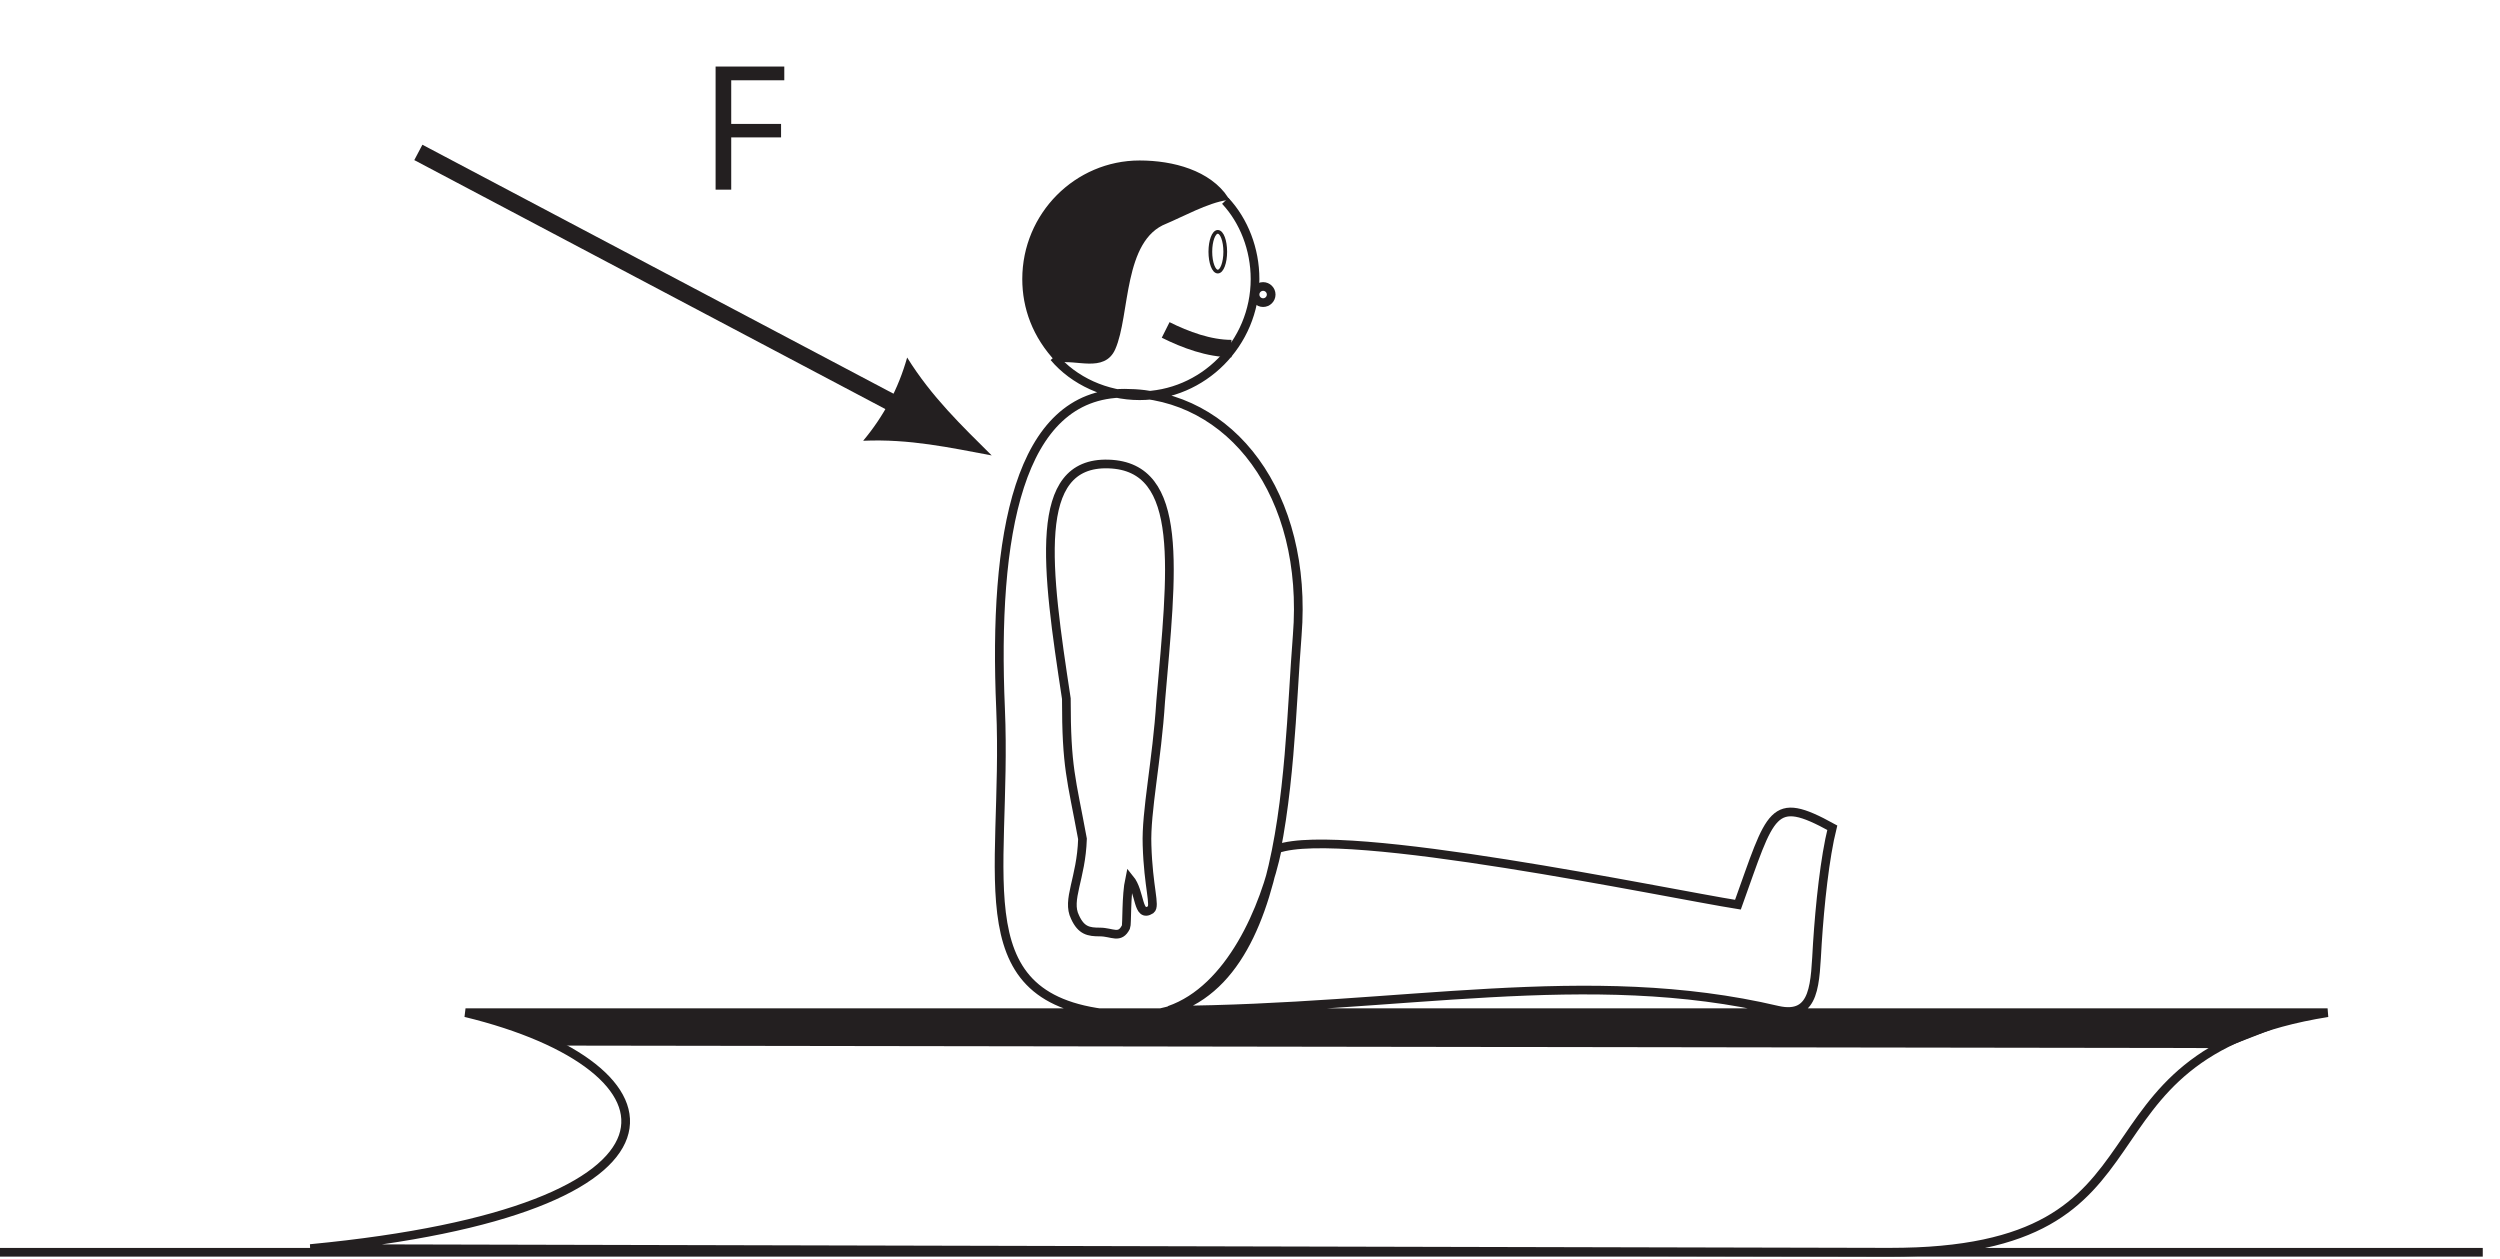
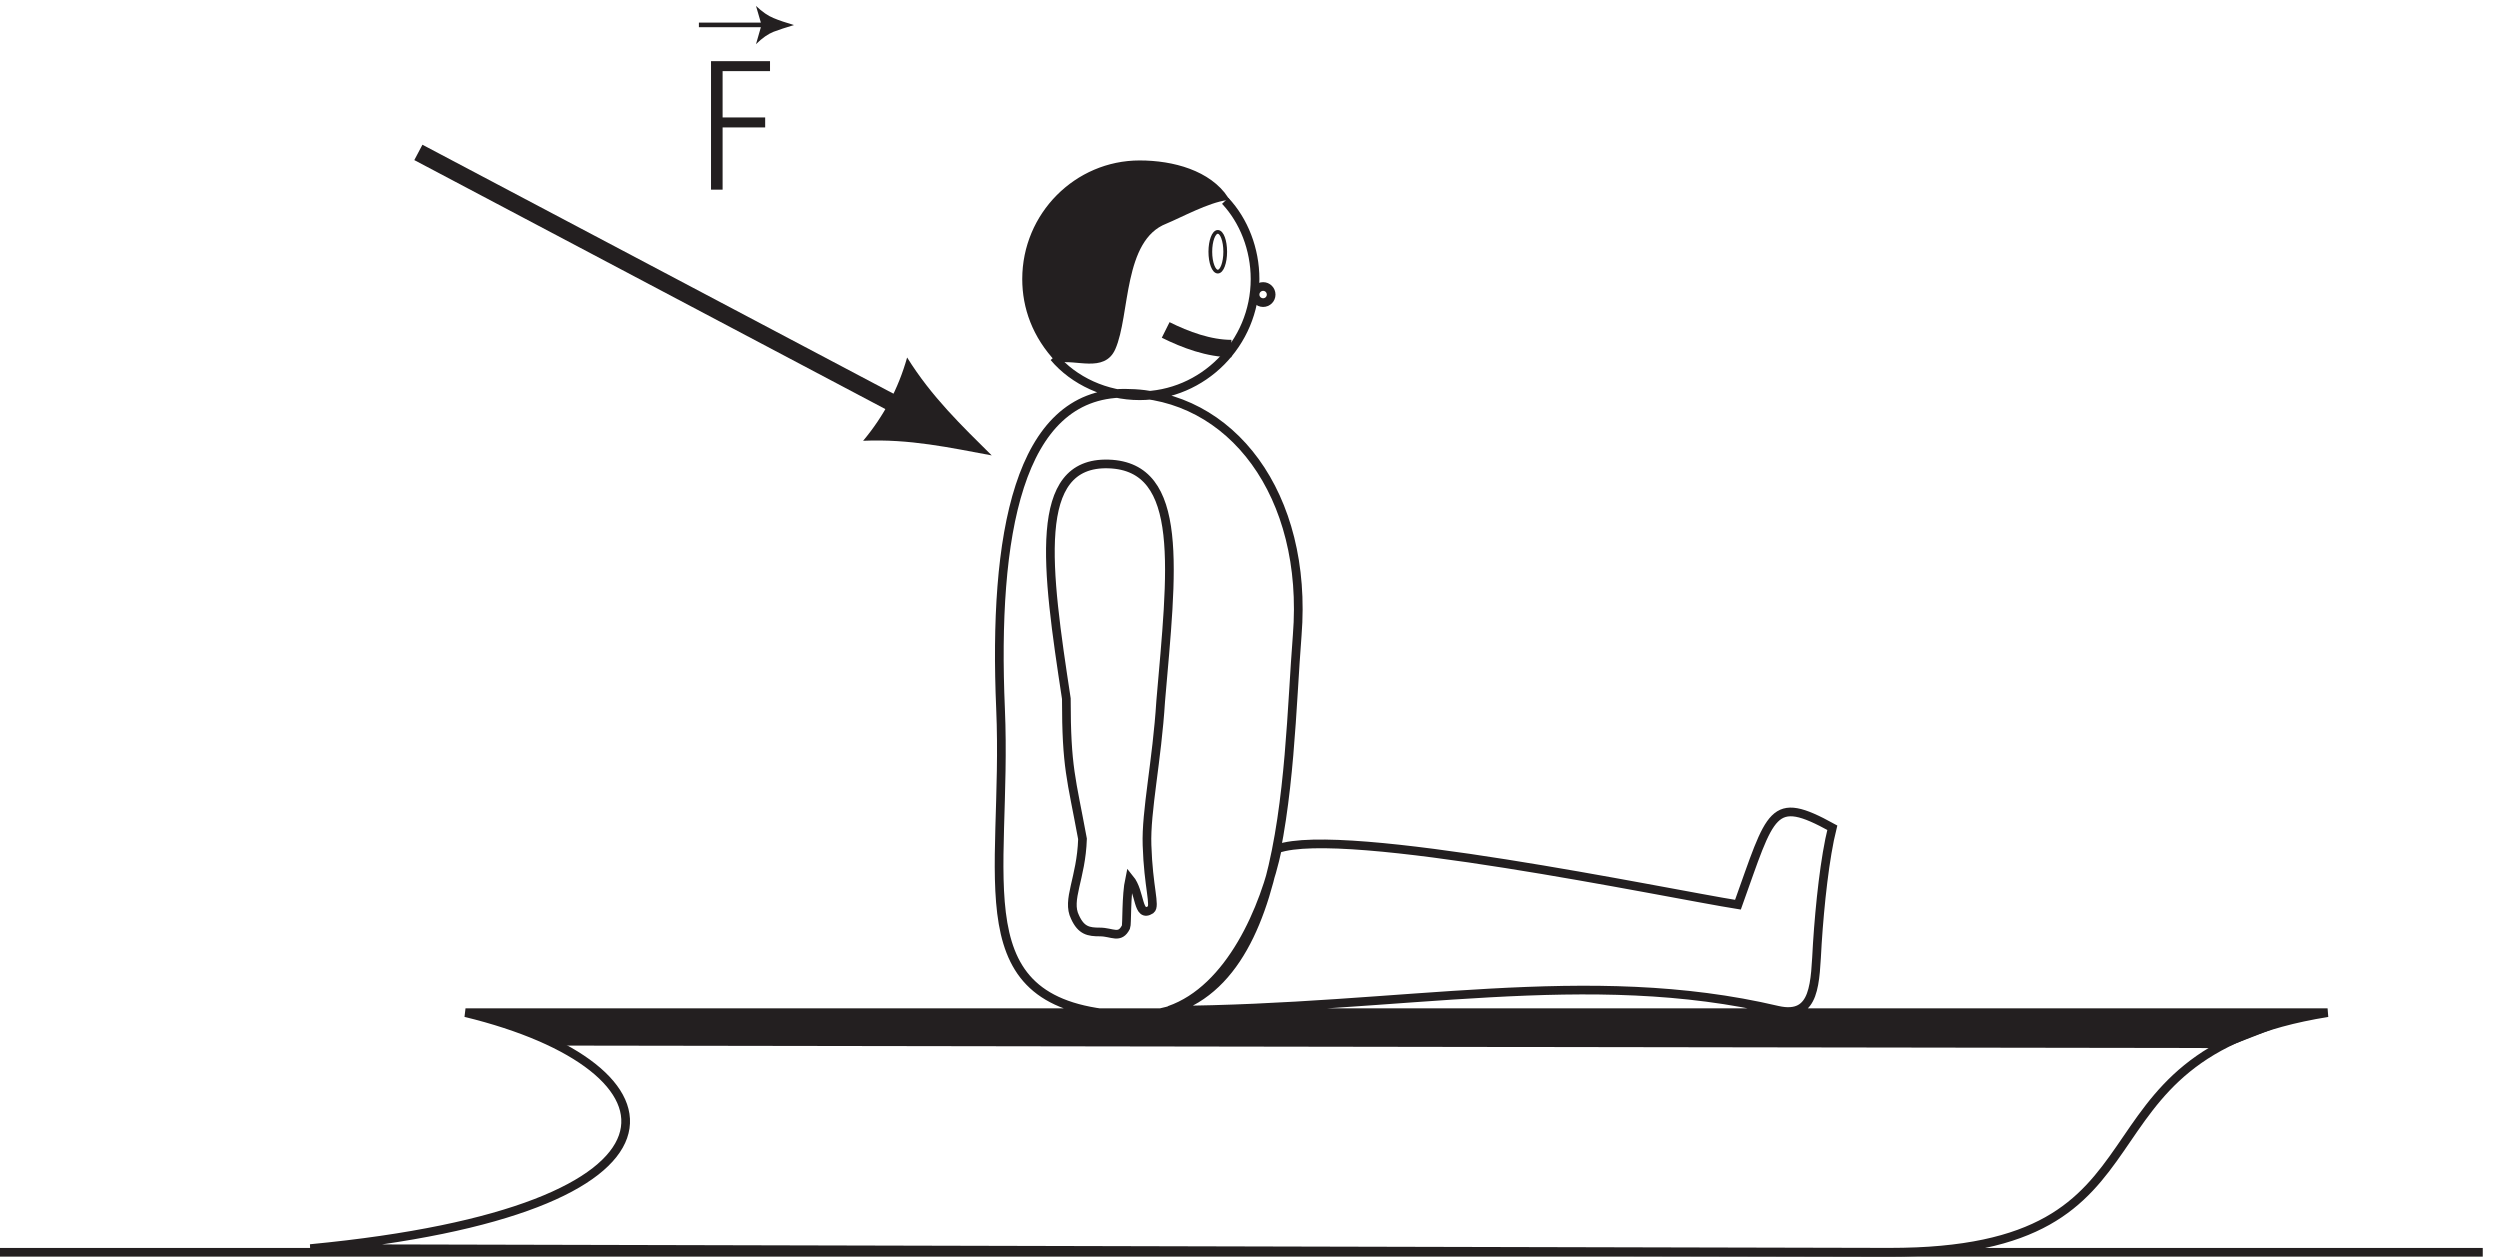
- <svg xmlns="http://www.w3.org/2000/svg" version="1.1" id="svg2" xml:space="preserve" width="193.333" height="97.333" viewBox="0 0 193.333 97.333">
-   <defs id="defs6" />
-   <g id="g8" transform="matrix(1.333333,0,0,-1.333333,0,97.33333)">
-     <g id="g10" transform="scale(0.1)">
-       <path d="m 714.238,527.84 c -12.957,0 -26.636,5.039 -38.156,10.801" style="fill:none;stroke:#231f20;stroke-width:10.08;stroke-linecap:butt;stroke-linejoin:miter;stroke-miterlimit:2.613;stroke-dasharray:none;stroke-opacity:1" id="path12" />
-       <path d="m 706.32,595.52 c 2.379,0 4.321,-5.176 4.321,-11.52 0,-6.344 -1.942,-11.52 -4.321,-11.52 -2.379,0 -4.32,5.176 -4.32,11.52 0,6.344 1.941,11.52 4.32,11.52 z" style="fill:none;stroke:#231f20;stroke-width:2.16;stroke-linecap:butt;stroke-linejoin:miter;stroke-miterlimit:2.613;stroke-dasharray:none;stroke-opacity:1" id="path14" />
-       <path d="m 732.602,554.48 c 2.574,0 4.679,2.102 4.679,4.68 0,2.578 -2.105,4.68 -4.679,4.68 -2.579,0 -4.68,-2.102 -4.68,-4.68 0,-2.578 2.101,-4.68 4.68,-4.68 z" style="fill:none;stroke:#231f20;stroke-width:5.04;stroke-linecap:butt;stroke-linejoin:miter;stroke-miterlimit:2.613;stroke-dasharray:none;stroke-opacity:1" id="path16" />
-       <path d="m 710.641,613.52 c 10.8,-11.52 17.281,-28.079 17.281,-45.36 0,-37.441 -30.242,-67.68 -66.961,-67.68 -19.441,0 -38.16,8.641 -49.68,22.321 M 180,5.84 1095.84,3.68 c 175.68,0 96.48,113.761 254.16,138.961 H 270 C 400.32,110.961 413.281,28.16 180,5.84 Z M 740.879,237.68 c 38.16,13.679 226.082,-25.918 267.121,-32.399 19.44,54 19.44,64.078 54.72,44.641 -4.32,-17.281 -7.2,-44.641 -8.64,-66.961 -1.44,-23.039 -0.72,-43.922 -23.04,-38.883 -110.161,25.922 -217.438,0.723 -352.802,0 35.282,12.242 55.442,59.043 62.641,93.602 z m -97.918,223.199 c 44.641,-1.438 36.719,-61.918 30.238,-137.52 -2.16,-34.558 -8.64,-64.078 -7.918,-83.519 0.719,-24.481 5.039,-35.281 2.16,-37.442 -7.921,-5.039 -5.761,10.082 -12.242,18 -2.16,-10.078 -1.437,-26.636 -2.16,-28.078 -3.598,-7.199 -7.918,-2.879 -15.117,-2.879 -6.481,0 -10.801,0.719 -14.402,8.641 -5.04,10.078 3.601,22.316 4.32,45.359 -6.481,35.278 -9.36,41.039 -9.36,81.36 -11.519,75.597 -20.16,137.519 24.481,136.078 z m 9.359,41.043 c 61.918,0 106.559,-59.043 100.078,-140.402 -6.476,-81.36 -3.597,-225.36 -100.078,-220.321 -96.48,5.039 -67.679,77.762 -72,177.84 -4.32,100.082 10.078,182.883 72,182.883 z" style="fill:none;stroke:#231f20;stroke-width:5.04;stroke-linecap:butt;stroke-linejoin:miter;stroke-miterlimit:2.613;stroke-dasharray:none;stroke-opacity:1" id="path18" />
-       <path d="M 613.441,520.641 C 599.762,535.039 594,551.602 594,568.16 c 0,37.442 30.238,67.68 66.961,67.68 19.437,0 40.32,-5.758 50.398,-20.879 -10.8,-1.441 -26.64,-10.082 -35.277,-13.68 -25.922,-10.082 -21.602,-54 -30.242,-73.441 -5.762,-12.961 -21.602,-5.039 -32.399,-7.199" style="fill:#231f20;fill-opacity:1;fill-rule:evenodd;stroke:none" id="path20" />
-       <path d="M 613.441,520.641 C 599.762,535.039 594,551.602 594,568.16 c 0,37.442 30.238,67.68 66.961,67.68 19.437,0 40.32,-5.758 50.398,-20.879 -10.8,-1.441 -26.64,-10.082 -35.277,-13.68 -25.922,-10.082 -21.602,-54 -30.242,-73.441 -5.762,-12.961 -21.602,-5.039 -32.399,-7.199 z" style="fill:none;stroke:#231f20;stroke-width:2.16;stroke-linecap:butt;stroke-linejoin:miter;stroke-miterlimit:2.613;stroke-dasharray:none;stroke-opacity:1" id="path22" />
-       <path d="m 276.48,143.359 h 1064.88 l -51.84,-20.16 -967.68,1.442 -45.36,18.718" style="fill:#231f20;fill-opacity:1;fill-rule:evenodd;stroke:none" id="path24" />
-       <path d="m 276.48,143.359 h 1064.88 l -51.84,-20.16 -967.68,1.442 z" style="fill:none;stroke:#231f20;stroke-width:2.16;stroke-linecap:butt;stroke-linejoin:miter;stroke-miterlimit:2.613;stroke-dasharray:none;stroke-opacity:1" id="path26" />
-       <path d="M 557.949,474.953 242.641,641.602" style="fill:none;stroke:#231f20;stroke-width:10.08;stroke-linecap:butt;stroke-linejoin:miter;stroke-miterlimit:2.613;stroke-dasharray:none;stroke-opacity:1" id="path28" />
-       <path d="m 526.145,522.641 c 14.242,-22.922 31.734,-39.575 49.039,-56.793 -24.039,4.476 -47.567,9.703 -74.559,8.507 11.965,14.266 20.473,30.364 25.52,48.286" style="fill:#231f20;fill-opacity:1;fill-rule:evenodd;stroke:none" id="path30" />
-       <g id="g32" transform="scale(10)">
-         <text transform="matrix(1,0,0,-1,40.5359,62)" style="font-variant:normal;font-weight:normal;font-size:10px;font-family:Swis721LtCnBT;-inkscape-font-specification:Swis721LtCnBT;writing-mode:lr-tb;fill:#231f20;fill-opacity:1;fill-rule:nonzero;stroke:none" id="text36">
-           <tspan x="0" y="0" id="tspan34">F</tspan>
-         </text>
+ <svg xmlns="http://www.w3.org/2000/svg" xmlns:xlink="http://www.w3.org/1999/xlink" width="145pt" height="73pt" viewBox="0 0 145 73">
+   <defs>
+     <g>
+       <g id="glyph-0-0">
+         <path d="M 0.703 0 L 0.703 -7.453 L 4.125 -7.453 L 4.125 -6.875 L 1.375 -6.875 L 1.375 -4.188 L 3.844 -4.188 L 3.844 -3.609 L 1.375 -3.609 L 1.375 0 Z M 0.703 0 " />
      </g>
-       <path d="M 1440,3.68 H 0" style="fill:none;stroke:#231f20;stroke-width:5.04;stroke-linecap:butt;stroke-linejoin:miter;stroke-miterlimit:2.613;stroke-dasharray:none;stroke-opacity:1" id="path38" />
-       <g id="g40" transform="scale(10)">
-         <text transform="matrix(1,0,0,-1,40.5359,71)" style="font-variant:normal;font-weight:normal;font-size:10px;font-family:Swis721LtCnBT;-inkscape-font-specification:Swis721LtCnBT;writing-mode:lr-tb;fill:#231f20;fill-opacity:1;fill-rule:nonzero;stroke:none" id="text44">
-           <tspan x="0" y="0" id="tspan42">`</tspan>
-         </text>
+       <g id="glyph-0-1">
+         <path d="M 5.516 -0.547 C 5.047 -0.406 4.656 -0.281 4.328 -0.156 C 4.016 -0.031 3.672 0.203 3.312 0.562 L 3.594 -0.422 L 0 -0.422 L 0 -0.688 L 3.594 -0.688 L 3.312 -1.656 C 3.672 -1.312 4.016 -1.078 4.328 -0.953 C 4.656 -0.812 5.047 -0.688 5.516 -0.547 Z M 5.516 -0.547 " />
      </g>
    </g>
+   </defs>
+   <path fill="none" stroke-width="10.08" stroke-linecap="butt" stroke-linejoin="miter" stroke="rgb(13.73%, 12.16%, 12.549%)" stroke-opacity="1" stroke-miterlimit="2.613" d="M 714.219 527.852 C 701.289 527.852 687.617 532.891 676.094 538.633 " transform="matrix(0.1, 0, 0, -0.1, 0, 73)" />
+   <path fill="none" stroke-width="2.16" stroke-linecap="butt" stroke-linejoin="miter" stroke="rgb(13.73%, 12.16%, 12.549%)" stroke-opacity="1" stroke-miterlimit="2.613" d="M 706.328 595.508 C 708.711 595.508 710.625 590.352 710.625 583.984 C 710.625 577.656 708.711 572.461 706.328 572.461 C 703.945 572.461 701.992 577.656 701.992 583.984 C 701.992 590.352 703.945 595.508 706.328 595.508 Z M 706.328 595.508 " transform="matrix(0.1, 0, 0, -0.1, 0, 73)" />
+   <path fill="none" stroke-width="5.04" stroke-linecap="butt" stroke-linejoin="miter" stroke="rgb(13.73%, 12.16%, 12.549%)" stroke-opacity="1" stroke-miterlimit="2.613" d="M 732.617 554.492 C 735.195 554.492 737.266 556.562 737.266 559.141 C 737.266 561.719 735.195 563.828 732.617 563.828 C 730.039 563.828 727.93 561.719 727.93 559.141 C 727.93 556.562 730.039 554.492 732.617 554.492 Z M 732.617 554.492 " transform="matrix(0.1, 0, 0, -0.1, 0, 73)" />
+   <path fill="none" stroke-width="5.04" stroke-linecap="butt" stroke-linejoin="miter" stroke="rgb(13.73%, 12.16%, 12.549%)" stroke-opacity="1" stroke-miterlimit="2.613" d="M 710.625 613.516 C 721.445 601.992 727.93 585.43 727.93 568.164 C 727.93 530.703 697.695 500.469 660.977 500.469 C 641.523 500.469 622.812 509.102 611.289 522.812 M 180 5.82 L 1095.859 3.672 C 1271.523 3.672 1192.305 117.422 1350 142.656 L 270 142.656 C 400.312 110.977 413.281 28.164 180 5.82 Z M 740.898 237.695 C 779.023 251.367 966.953 211.758 1008.008 205.273 C 1027.422 259.297 1027.422 269.375 1062.734 249.922 C 1058.398 232.656 1055.508 205.273 1054.062 182.969 C 1052.656 159.922 1053.359 139.023 1031.055 144.062 C 920.898 170 813.594 144.805 678.242 144.062 C 713.516 156.328 733.672 203.125 740.898 237.695 Z M 642.969 460.898 C 687.617 459.453 679.688 398.945 673.203 323.359 C 671.055 288.789 664.57 259.297 665.273 239.844 C 666.016 215.352 670.312 204.57 667.422 202.383 C 659.531 197.344 661.68 212.461 655.195 220.391 C 653.047 210.312 653.75 193.75 653.047 192.305 C 649.453 185.117 645.117 189.453 637.93 189.453 C 631.445 189.453 627.109 190.156 623.516 198.086 C 618.477 208.164 627.109 220.391 627.852 243.438 C 621.367 278.711 618.477 284.492 618.477 324.805 C 606.953 400.391 598.32 462.305 642.969 460.898 Z M 652.305 501.914 C 714.219 501.914 758.867 442.891 752.383 361.523 C 745.938 280.156 748.789 136.172 652.305 141.211 C 555.859 146.25 584.648 218.945 580.312 319.023 C 576.016 419.102 590.391 501.914 652.305 501.914 Z M 652.305 501.914 " transform="matrix(0.1, 0, 0, -0.1, 0, 73)" />
+   <path fill-rule="evenodd" fill="rgb(13.73%, 12.16%, 12.549%)" fill-opacity="1" d="M 61.344 20.938 C 59.977 19.496 59.398 17.84 59.398 16.184 C 59.398 12.441 62.422 9.414 66.098 9.414 C 68.039 9.414 70.129 9.992 71.137 11.504 C 70.055 11.648 68.473 12.512 67.609 12.871 C 65.016 13.879 65.449 18.273 64.586 20.215 C 64.008 21.512 62.422 20.719 61.344 20.938 " />
+   <path fill="none" stroke-width="2.16" stroke-linecap="butt" stroke-linejoin="miter" stroke="rgb(13.73%, 12.16%, 12.549%)" stroke-opacity="1" stroke-miterlimit="2.613" d="M 613.438 520.625 C 599.766 535.039 593.984 551.602 593.984 568.164 C 593.984 605.586 624.219 635.859 660.977 635.859 C 680.391 635.859 701.289 630.078 711.367 614.961 C 700.547 613.516 684.727 604.883 676.094 601.289 C 650.156 591.211 654.492 547.266 645.859 527.852 C 640.078 514.883 624.219 522.812 613.438 520.625 Z M 613.438 520.625 " transform="matrix(0.1, 0, 0, -0.1, 0, 73)" />
+   <path fill-rule="evenodd" fill="rgb(13.73%, 12.16%, 12.549%)" fill-opacity="1" d="M 27.648 58.664 L 134.137 58.664 L 128.953 60.68 L 32.184 60.535 L 27.648 58.664 " />
+   <path fill="none" stroke-width="2.16" stroke-linecap="butt" stroke-linejoin="miter" stroke="rgb(13.73%, 12.16%, 12.549%)" stroke-opacity="1" stroke-miterlimit="2.613" d="M 276.484 143.359 L 1341.367 143.359 L 1289.531 123.203 L 321.836 124.648 Z M 276.484 143.359 " transform="matrix(0.1, 0, 0, -0.1, 0, 73)" />
+   <path fill="none" stroke-width="10.08" stroke-linecap="butt" stroke-linejoin="miter" stroke="rgb(13.73%, 12.16%, 12.549%)" stroke-opacity="1" stroke-miterlimit="2.613" d="M 557.93 474.961 L 242.656 641.602 " transform="matrix(0.1, 0, 0, -0.1, 0, 73)" />
+   <path fill-rule="evenodd" fill="rgb(13.73%, 12.16%, 12.549%)" fill-opacity="1" d="M 52.613 20.734 C 54.039 23.027 55.789 24.695 57.52 26.414 C 55.113 25.969 52.762 25.445 50.062 25.566 C 51.258 24.137 52.109 22.527 52.613 20.734 " />
+   <g fill="rgb(13.73%, 12.16%, 12.549%)" fill-opacity="1">
+     <use xlink:href="#glyph-0-0" x="40.536" y="11" />
+   </g>
+   <path fill="none" stroke-width="5.04" stroke-linecap="butt" stroke-linejoin="miter" stroke="rgb(13.73%, 12.16%, 12.549%)" stroke-opacity="1" stroke-miterlimit="2.613" d="M 1440 3.672 L 0 3.672 " transform="matrix(0.1, 0, 0, -0.1, 0, 73)" />
+   <g fill="rgb(13.73%, 12.16%, 12.549%)" fill-opacity="1">
+     <use xlink:href="#glyph-0-1" x="40.536" y="2" />
  </g>
</svg>
